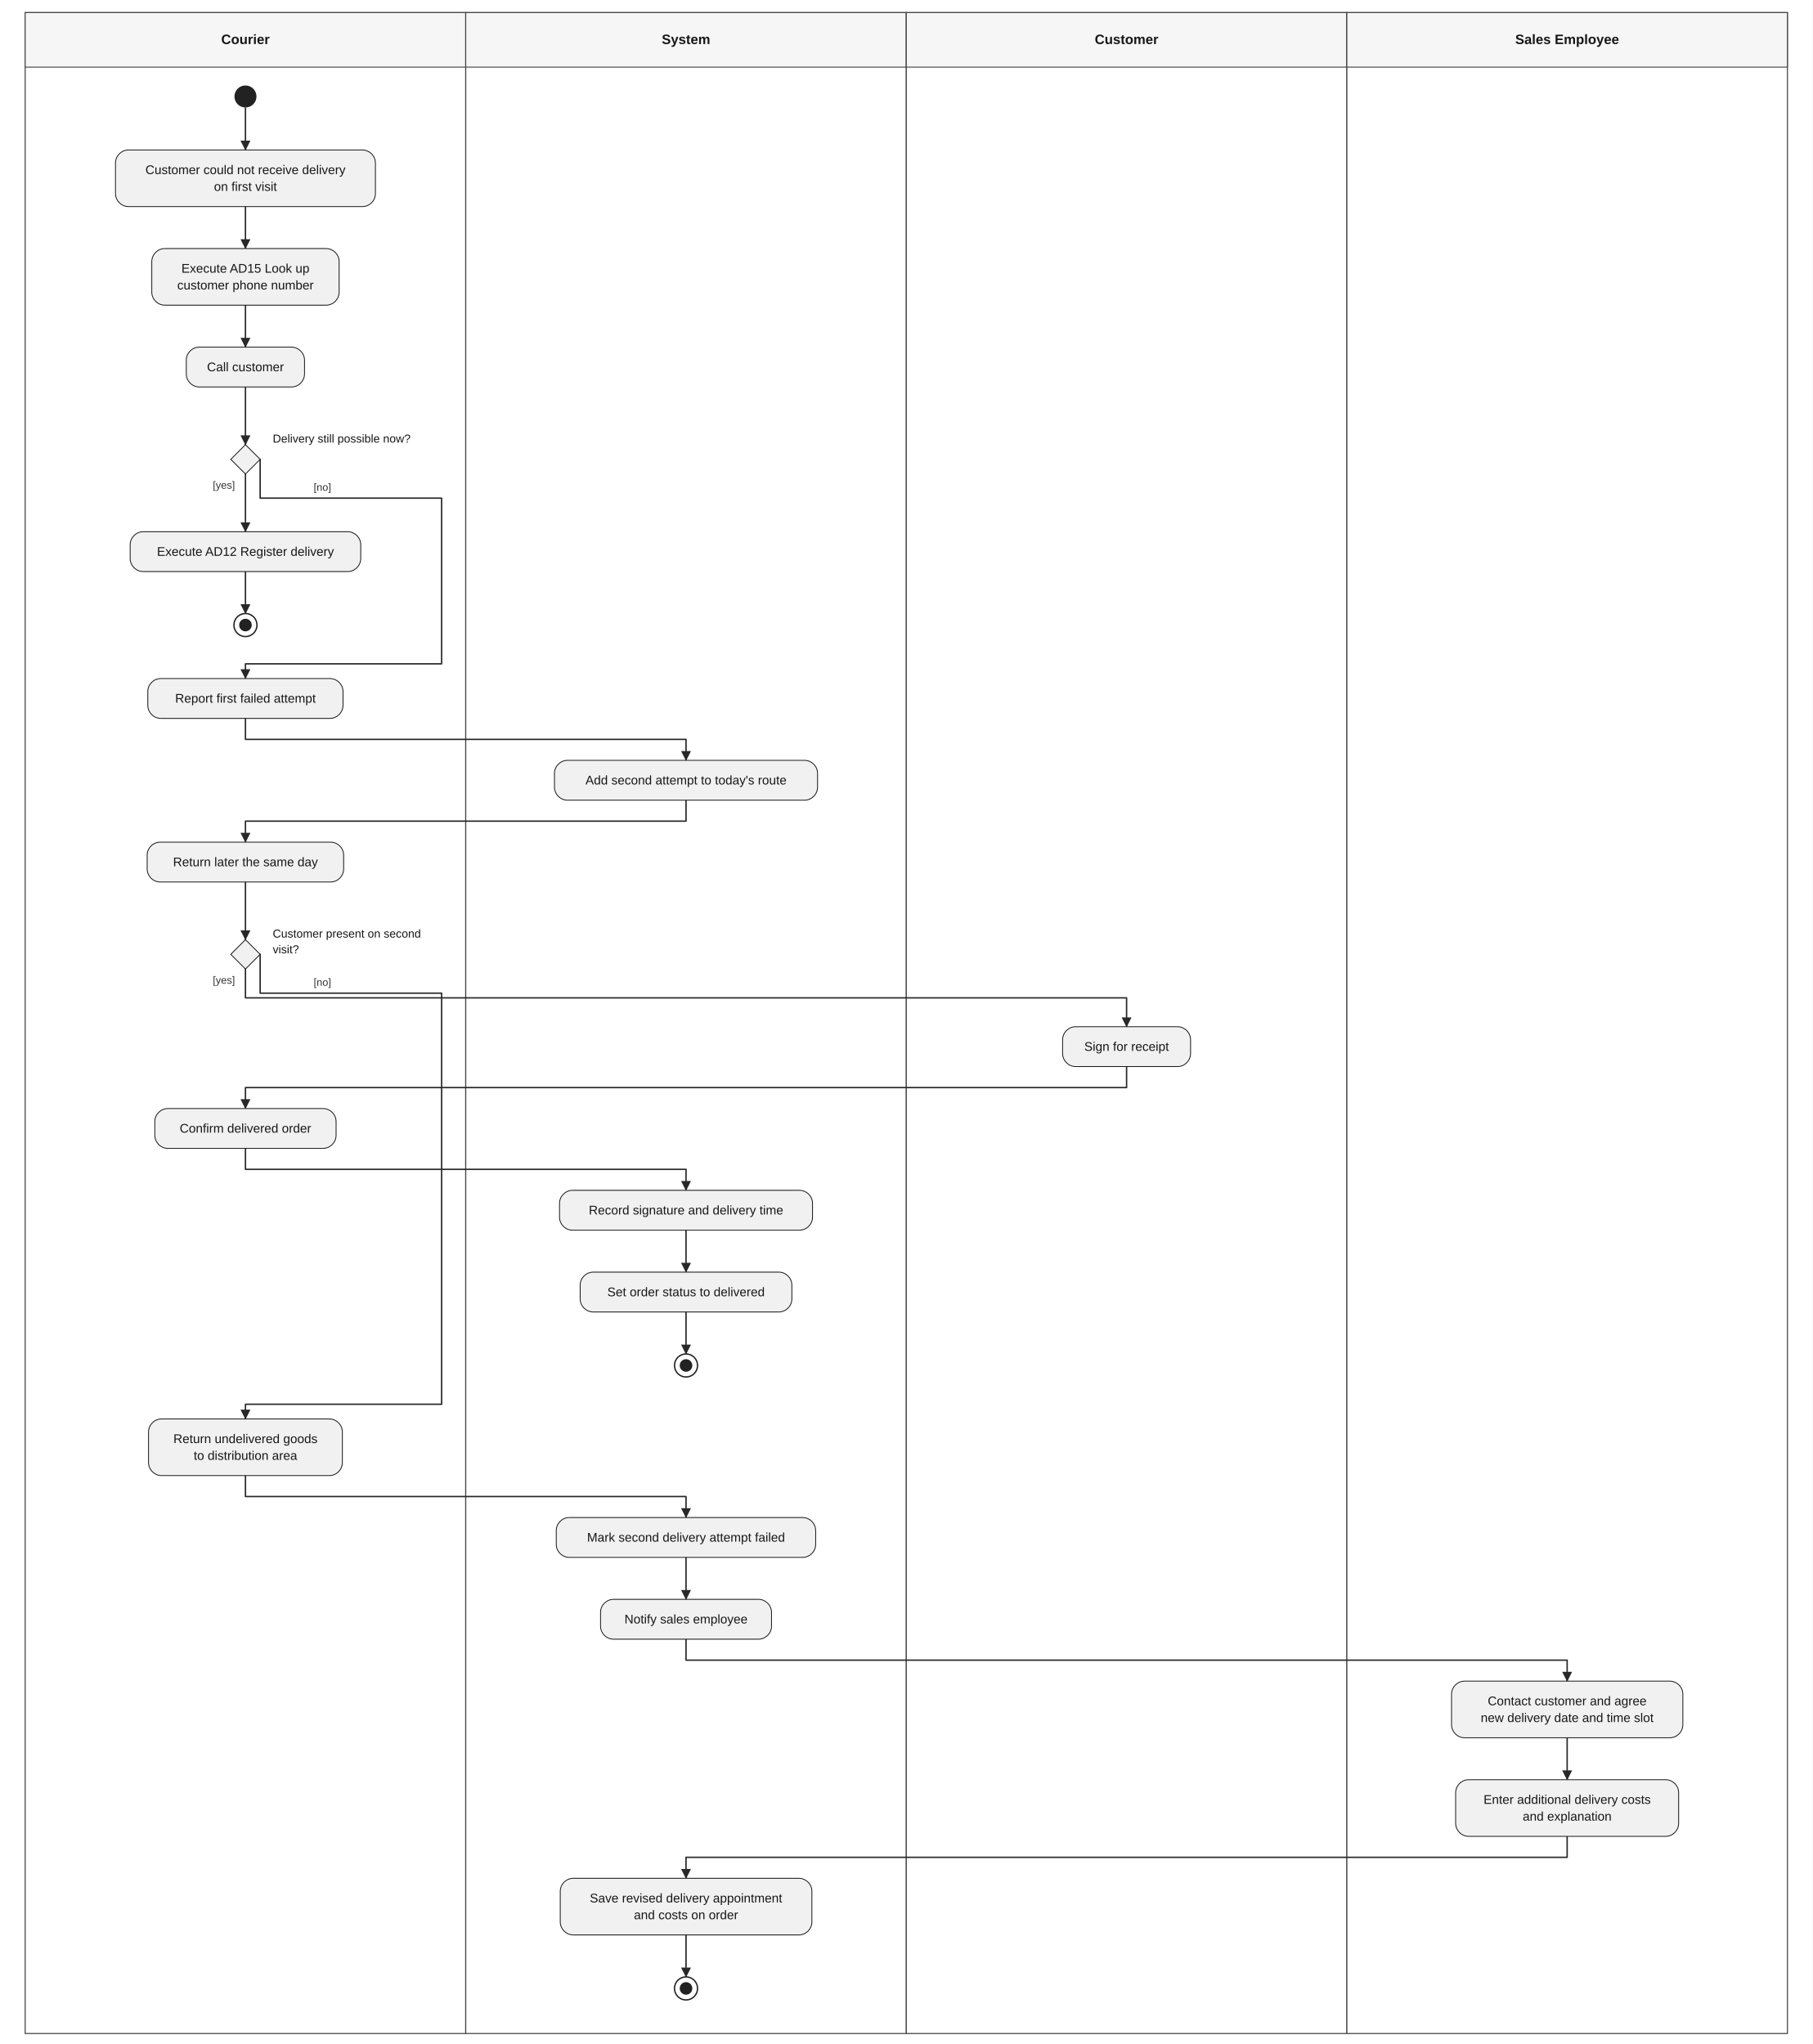
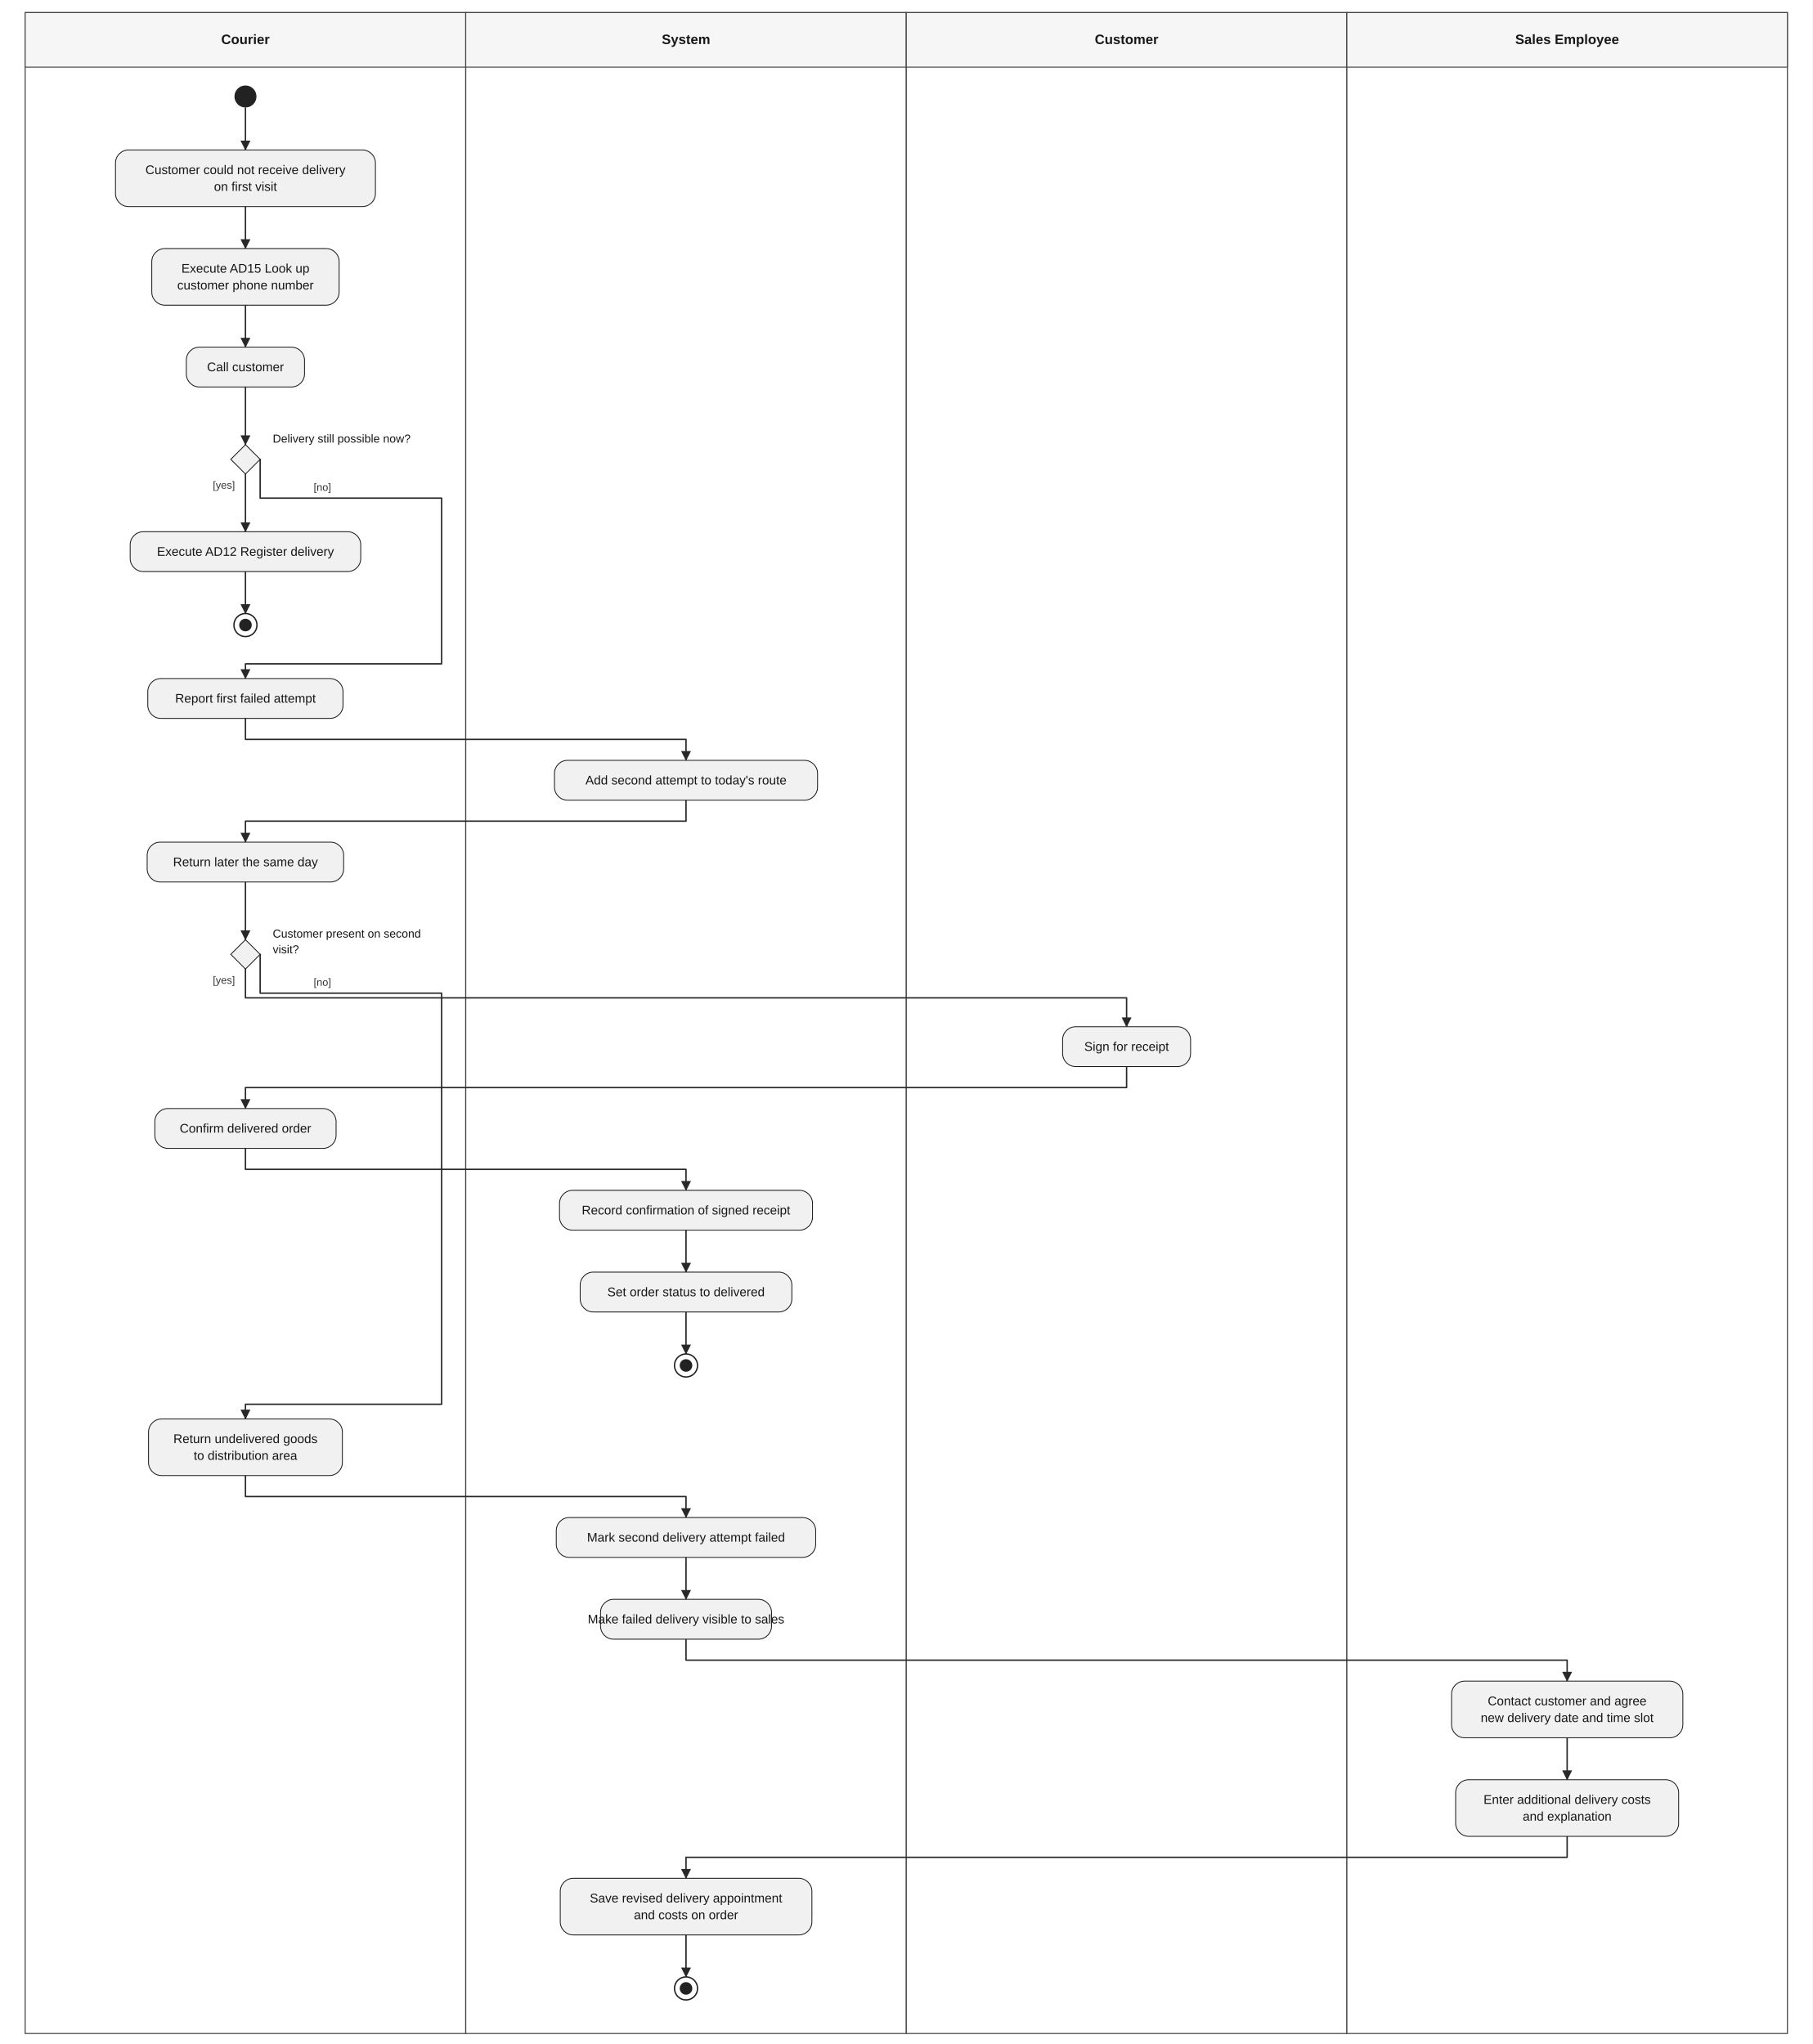
<svg xmlns="http://www.w3.org/2000/svg" viewBox="0 0 1728.0 1949.0" width="1728.0px" height="1949.0px" role="img" aria-label="AD27 Handle failed delivery">
  <defs>
    <marker id="arrow" viewBox="0 0 10 10" refX="9.4" refY="5" markerWidth="7" markerHeight="7" orient="auto-start-reverse">
      <path d="M 0 0 L 10 5 L 0 10 z" fill="#282828" />
    </marker>
  </defs>
  <rect x="0" y="0" width="1728.0" height="1949.0" fill="#fff" />
  <g id="swimlanes">
    <rect x="24.0" y="12.0" width="420.0" height="1927.0" rx="0" fill="#fff" stroke="#444" stroke-width="1" />
    <rect x="24.0" y="12.0" width="420.0" height="52.0" rx="0" fill="#F6F6F6" stroke="#444" stroke-width="0.9" />
    <text x="234.0" y="42.0" fill="#171717" font-size="13" font-family="Arial, Liberation Sans, sans-serif" font-weight="bold" text-anchor="middle">Courier</text>
    <rect x="444.0" y="12.0" width="420.0" height="1927.0" rx="0" fill="#fff" stroke="#444" stroke-width="1" />
    <rect x="444.0" y="12.0" width="420.0" height="52.0" rx="0" fill="#F6F6F6" stroke="#444" stroke-width="0.9" />
    <text x="654.0" y="42.0" fill="#171717" font-size="13" font-family="Arial, Liberation Sans, sans-serif" font-weight="bold" text-anchor="middle">System</text>
    <rect x="864.0" y="12.0" width="420.0" height="1927.0" rx="0" fill="#fff" stroke="#444" stroke-width="1" />
    <rect x="864.0" y="12.0" width="420.0" height="52.0" rx="0" fill="#F6F6F6" stroke="#444" stroke-width="0.9" />
    <text x="1074.0" y="42.0" fill="#171717" font-size="13" font-family="Arial, Liberation Sans, sans-serif" font-weight="bold" text-anchor="middle">Customer</text>
    <rect x="1284.0" y="12.0" width="420.0" height="1927.0" rx="0" fill="#fff" stroke="#444" stroke-width="1" />
    <rect x="1284.0" y="12.0" width="420.0" height="52.0" rx="0" fill="#F6F6F6" stroke="#444" stroke-width="0.9" />
    <text x="1494.0" y="42.0" fill="#171717" font-size="13" font-family="Arial, Liberation Sans, sans-serif" font-weight="bold" text-anchor="middle">Sales Employee</text>
  </g>
  <g id="flows">
    <path d="M234.0,103.0 L234.0,143.0" fill="none" stroke="#282828" stroke-width="1.35" stroke-linejoin="round" stroke-linecap="round" marker-end="url(#arrow)" />
    <path d="M234.0,197.0 L234.0,237.0" fill="none" stroke="#282828" stroke-width="1.35" stroke-linejoin="round" stroke-linecap="round" marker-end="url(#arrow)" />
    <path d="M234.0,291.0 L234.0,331.0" fill="none" stroke="#282828" stroke-width="1.35" stroke-linejoin="round" stroke-linecap="round" marker-end="url(#arrow)" />
    <path d="M234.0,369.0 L234.0,424.0" fill="none" stroke="#282828" stroke-width="1.35" stroke-linejoin="round" stroke-linecap="round" marker-end="url(#arrow)" />
    <path d="M234.0,452.0 L234.0,507.0" fill="none" stroke="#282828" stroke-width="1.35" stroke-linejoin="round" stroke-linecap="round" marker-end="url(#arrow)" />
    <text x="224.0" y="466.0" fill="#333" font-size="10" font-family="Arial, Liberation Sans, sans-serif" font-weight="normal" text-anchor="end">[yes]</text>
    <path d="M234.0,545.0 L234.0,585.0" fill="none" stroke="#282828" stroke-width="1.35" stroke-linejoin="round" stroke-linecap="round" marker-end="url(#arrow)" />
    <path d="M248.0,438.0 L248.0,475.0 L421.0,475.0 L421.0,633.0 L234.0,633.0 L234.0,647.0" fill="none" stroke="#282828" stroke-width="1.35" stroke-linejoin="round" stroke-linecap="round" marker-end="url(#arrow)" />
    <text x="299.0" y="468.0" fill="#333" font-size="10" font-family="Arial, Liberation Sans, sans-serif" font-weight="normal" text-anchor="start">[no]</text>
    <path d="M234.0,685.0 L234.0,705.0 L654.0,705.0 L654.0,725.0" fill="none" stroke="#282828" stroke-width="1.35" stroke-linejoin="round" stroke-linecap="round" marker-end="url(#arrow)" />
    <path d="M654.0,763.0 L654.0,783.0 L234.0,783.0 L234.0,803.0" fill="none" stroke="#282828" stroke-width="1.35" stroke-linejoin="round" stroke-linecap="round" marker-end="url(#arrow)" />
    <path d="M234.0,841.0 L234.0,896.0" fill="none" stroke="#282828" stroke-width="1.35" stroke-linejoin="round" stroke-linecap="round" marker-end="url(#arrow)" />
    <path d="M234.0,924.0 L234.0,951.5 L1074.0,951.5 L1074.0,979.0" fill="none" stroke="#282828" stroke-width="1.35" stroke-linejoin="round" stroke-linecap="round" marker-end="url(#arrow)" />
    <text x="224.0" y="938.0" fill="#333" font-size="10" font-family="Arial, Liberation Sans, sans-serif" font-weight="normal" text-anchor="end">[yes]</text>
    <path d="M1074.0,1017.0 L1074.0,1037.0 L234.0,1037.0 L234.0,1057.0" fill="none" stroke="#282828" stroke-width="1.35" stroke-linejoin="round" stroke-linecap="round" marker-end="url(#arrow)" />
    <path d="M234.0,1095.0 L234.0,1115.0 L654.0,1115.0 L654.0,1135.0" fill="none" stroke="#282828" stroke-width="1.35" stroke-linejoin="round" stroke-linecap="round" marker-end="url(#arrow)" />
    <path d="M654.0,1173.0 L654.0,1213.0" fill="none" stroke="#282828" stroke-width="1.35" stroke-linejoin="round" stroke-linecap="round" marker-end="url(#arrow)" />
    <path d="M654.0,1251.0 L654.0,1291.0" fill="none" stroke="#282828" stroke-width="1.35" stroke-linejoin="round" stroke-linecap="round" marker-end="url(#arrow)" />
    <path d="M248.0,910.0 L248.0,947.0 L421.0,947.0 L421.0,1339.0 L234.0,1339.0 L234.0,1353.0" fill="none" stroke="#282828" stroke-width="1.35" stroke-linejoin="round" stroke-linecap="round" marker-end="url(#arrow)" />
    <text x="299.0" y="940.0" fill="#333" font-size="10" font-family="Arial, Liberation Sans, sans-serif" font-weight="normal" text-anchor="start">[no]</text>
    <path d="M234.0,1407.0 L234.0,1427.0 L654.0,1427.0 L654.0,1447.0" fill="none" stroke="#282828" stroke-width="1.35" stroke-linejoin="round" stroke-linecap="round" marker-end="url(#arrow)" />
    <path d="M654.0,1485.0 L654.0,1525.0" fill="none" stroke="#282828" stroke-width="1.35" stroke-linejoin="round" stroke-linecap="round" marker-end="url(#arrow)" />
    <path d="M654.0,1563.0 L654.0,1583.0 L1494.0,1583.0 L1494.0,1603.0" fill="none" stroke="#282828" stroke-width="1.35" stroke-linejoin="round" stroke-linecap="round" marker-end="url(#arrow)" />
    <path d="M1494.0,1657.0 L1494.0,1697.0" fill="none" stroke="#282828" stroke-width="1.35" stroke-linejoin="round" stroke-linecap="round" marker-end="url(#arrow)" />
    <path d="M1494.0,1751.0 L1494.0,1771.0 L654.0,1771.0 L654.0,1791.0" fill="none" stroke="#282828" stroke-width="1.35" stroke-linejoin="round" stroke-linecap="round" marker-end="url(#arrow)" />
    <path d="M654.0,1845.0 L654.0,1885.0" fill="none" stroke="#282828" stroke-width="1.35" stroke-linejoin="round" stroke-linecap="round" marker-end="url(#arrow)" />
  </g>
  <g id="activities">
    <circle cx="234.0" cy="92.0" r="10" fill="#222" stroke="#222" stroke-width="1" />
    <rect x="110.1" y="143.0" width="247.8" height="54.0" rx="12.5" fill="#F1F1F1" stroke="#181818" stroke-width="0.8" />
    <text x="234.0" y="166.0" fill="#171717" font-size="12" font-family="Arial, Liberation Sans, sans-serif" font-weight="normal" text-anchor="middle">Customer could not receive delivery</text>
    <text x="234.0" y="182.0" fill="#171717" font-size="12" font-family="Arial, Liberation Sans, sans-serif" font-weight="normal" text-anchor="middle">on first visit</text>
    <rect x="144.7" y="237.0" width="178.6" height="54.0" rx="12.5" fill="#F1F1F1" stroke="#181818" stroke-width="0.8" />
    <text x="234.0" y="260.0" fill="#171717" font-size="12" font-family="Arial, Liberation Sans, sans-serif" font-weight="normal" text-anchor="middle">Execute AD15 Look up</text>
    <text x="234.0" y="276.0" fill="#171717" font-size="12" font-family="Arial, Liberation Sans, sans-serif" font-weight="normal" text-anchor="middle">customer phone number</text>
    <rect x="177.6" y="331.0" width="112.7" height="38.0" rx="12.5" fill="#F1F1F1" stroke="#181818" stroke-width="0.8" />
    <text x="234.0" y="354.0" fill="#171717" font-size="12" font-family="Arial, Liberation Sans, sans-serif" font-weight="normal" text-anchor="middle">Call customer</text>
    <polygon points="234.0,424.0 248.0,438.0 234.0,452.0 220.0,438.0" fill="#F1F1F1" stroke="#181818" stroke-width="0.8" />
    <text x="260.0" y="422.0" fill="#171717" font-size="11" font-family="Arial, Liberation Sans, sans-serif" font-weight="normal" text-anchor="start">Delivery still possible now?</text>
    <rect x="124.1" y="507.0" width="219.8" height="38.0" rx="12.5" fill="#F1F1F1" stroke="#181818" stroke-width="0.8" />
    <text x="234.0" y="530.0" fill="#171717" font-size="12" font-family="Arial, Liberation Sans, sans-serif" font-weight="normal" text-anchor="middle">Execute AD12 Register delivery</text>
    <circle cx="234.0" cy="596.0" r="11" fill="#fff" stroke="#222" stroke-width="1.3" />
    <circle cx="234.0" cy="596.0" r="6" fill="#222" />
    <rect x="140.9" y="647.0" width="186.1" height="38.0" rx="12.5" fill="#F1F1F1" stroke="#181818" stroke-width="0.8" />
    <text x="234.0" y="670.0" fill="#171717" font-size="12" font-family="Arial, Liberation Sans, sans-serif" font-weight="normal" text-anchor="middle">Report first failed attempt</text>
    <rect x="528.6" y="725.0" width="250.8" height="38.0" rx="12.5" fill="#F1F1F1" stroke="#181818" stroke-width="0.8" />
    <text x="654.0" y="748.0" fill="#171717" font-size="12" font-family="Arial, Liberation Sans, sans-serif" font-weight="normal" text-anchor="middle">Add second attempt to today's route</text>
    <rect x="140.3" y="803.0" width="187.3" height="38.0" rx="12.5" fill="#F1F1F1" stroke="#181818" stroke-width="0.8" />
    <text x="234.0" y="826.0" fill="#171717" font-size="12" font-family="Arial, Liberation Sans, sans-serif" font-weight="normal" text-anchor="middle">Return later the same day</text>
    <polygon points="234.0,896.0 248.0,910.0 234.0,924.0 220.0,910.0" fill="#F1F1F1" stroke="#181818" stroke-width="0.8" />
    <text x="260.0" y="894.0" fill="#171717" font-size="11" font-family="Arial, Liberation Sans, sans-serif" font-weight="normal" text-anchor="start">Customer present on second</text>
    <text x="260.0" y="909.0" fill="#171717" font-size="11" font-family="Arial, Liberation Sans, sans-serif" font-weight="normal" text-anchor="start">visit?</text>
    <rect x="1013.0" y="979.0" width="122.0" height="38.0" rx="12.5" fill="#F1F1F1" stroke="#181818" stroke-width="0.8" />
    <text x="1074.0" y="1002.0" fill="#171717" font-size="12" font-family="Arial, Liberation Sans, sans-serif" font-weight="normal" text-anchor="middle">Sign for receipt</text>
    <rect x="147.6" y="1057.0" width="172.8" height="38.0" rx="12.5" fill="#F1F1F1" stroke="#181818" stroke-width="0.8" />
    <text x="234.0" y="1080.0" fill="#171717" font-size="12" font-family="Arial, Liberation Sans, sans-serif" font-weight="normal" text-anchor="middle">Confirm delivered order</text>
    <rect x="533.4" y="1135.0" width="241.2" height="38.0" rx="12.5" fill="#F1F1F1" stroke="#181818" stroke-width="0.8" />
-     <text x="654.0" y="1158.0" fill="#171717" font-size="12" font-family="Arial, Liberation Sans, sans-serif" font-weight="normal" text-anchor="middle">Record signature and delivery time</text>
+     <text x="654.0" y="1158.0" fill="#171717" font-size="12" font-family="Arial, Liberation Sans, sans-serif" font-weight="normal" text-anchor="middle">Record confirmation of signed receipt</text>
    <rect x="553.1" y="1213.0" width="201.8" height="38.0" rx="12.5" fill="#F1F1F1" stroke="#181818" stroke-width="0.8" />
    <text x="654.0" y="1236.0" fill="#171717" font-size="12" font-family="Arial, Liberation Sans, sans-serif" font-weight="normal" text-anchor="middle">Set order status to delivered</text>
    <circle cx="654.0" cy="1302.0" r="11" fill="#fff" stroke="#222" stroke-width="1.3" />
    <circle cx="654.0" cy="1302.0" r="6" fill="#222" />
    <rect x="141.6" y="1353.0" width="184.8" height="54.0" rx="12.5" fill="#F1F1F1" stroke="#181818" stroke-width="0.8" />
    <text x="234.0" y="1376.0" fill="#171717" font-size="12" font-family="Arial, Liberation Sans, sans-serif" font-weight="normal" text-anchor="middle">Return undelivered goods</text>
    <text x="234.0" y="1392.0" fill="#171717" font-size="12" font-family="Arial, Liberation Sans, sans-serif" font-weight="normal" text-anchor="middle">to distribution area</text>
    <rect x="530.3" y="1447.0" width="247.3" height="38.0" rx="12.5" fill="#F1F1F1" stroke="#181818" stroke-width="0.8" />
    <text x="654.0" y="1470.0" fill="#171717" font-size="12" font-family="Arial, Liberation Sans, sans-serif" font-weight="normal" text-anchor="middle">Mark second delivery attempt failed</text>
    <rect x="572.5" y="1525.0" width="163.0" height="38.0" rx="12.5" fill="#F1F1F1" stroke="#181818" stroke-width="0.8" />
-     <text x="654.0" y="1548.0" fill="#171717" font-size="12" font-family="Arial, Liberation Sans, sans-serif" font-weight="normal" text-anchor="middle">Notify sales employee</text>
+     <text x="654.0" y="1548.0" fill="#171717" font-size="12" font-family="Arial, Liberation Sans, sans-serif" font-weight="normal" text-anchor="middle">Make failed delivery visible to sales</text>
    <rect x="1383.8" y="1603.0" width="220.5" height="54.0" rx="12.5" fill="#F1F1F1" stroke="#181818" stroke-width="0.8" />
    <text x="1494.0" y="1626.0" fill="#171717" font-size="12" font-family="Arial, Liberation Sans, sans-serif" font-weight="normal" text-anchor="middle">Contact customer and agree</text>
    <text x="1494.0" y="1642.0" fill="#171717" font-size="12" font-family="Arial, Liberation Sans, sans-serif" font-weight="normal" text-anchor="middle">new delivery date and time slot</text>
    <rect x="1387.7" y="1697.0" width="212.6" height="54.0" rx="12.5" fill="#F1F1F1" stroke="#181818" stroke-width="0.8" />
    <text x="1494.0" y="1720.0" fill="#171717" font-size="12" font-family="Arial, Liberation Sans, sans-serif" font-weight="normal" text-anchor="middle">Enter additional delivery costs</text>
    <text x="1494.0" y="1736.0" fill="#171717" font-size="12" font-family="Arial, Liberation Sans, sans-serif" font-weight="normal" text-anchor="middle">and explanation</text>
    <rect x="534.1" y="1791.0" width="239.9" height="54.0" rx="12.5" fill="#F1F1F1" stroke="#181818" stroke-width="0.8" />
    <text x="654.0" y="1814.0" fill="#171717" font-size="12" font-family="Arial, Liberation Sans, sans-serif" font-weight="normal" text-anchor="middle">Save revised delivery appointment</text>
    <text x="654.0" y="1830.0" fill="#171717" font-size="12" font-family="Arial, Liberation Sans, sans-serif" font-weight="normal" text-anchor="middle">and costs on order</text>
    <circle cx="654.0" cy="1896.0" r="11" fill="#fff" stroke="#222" stroke-width="1.3" />
    <circle cx="654.0" cy="1896.0" r="6" fill="#222" />
  </g>
</svg>
